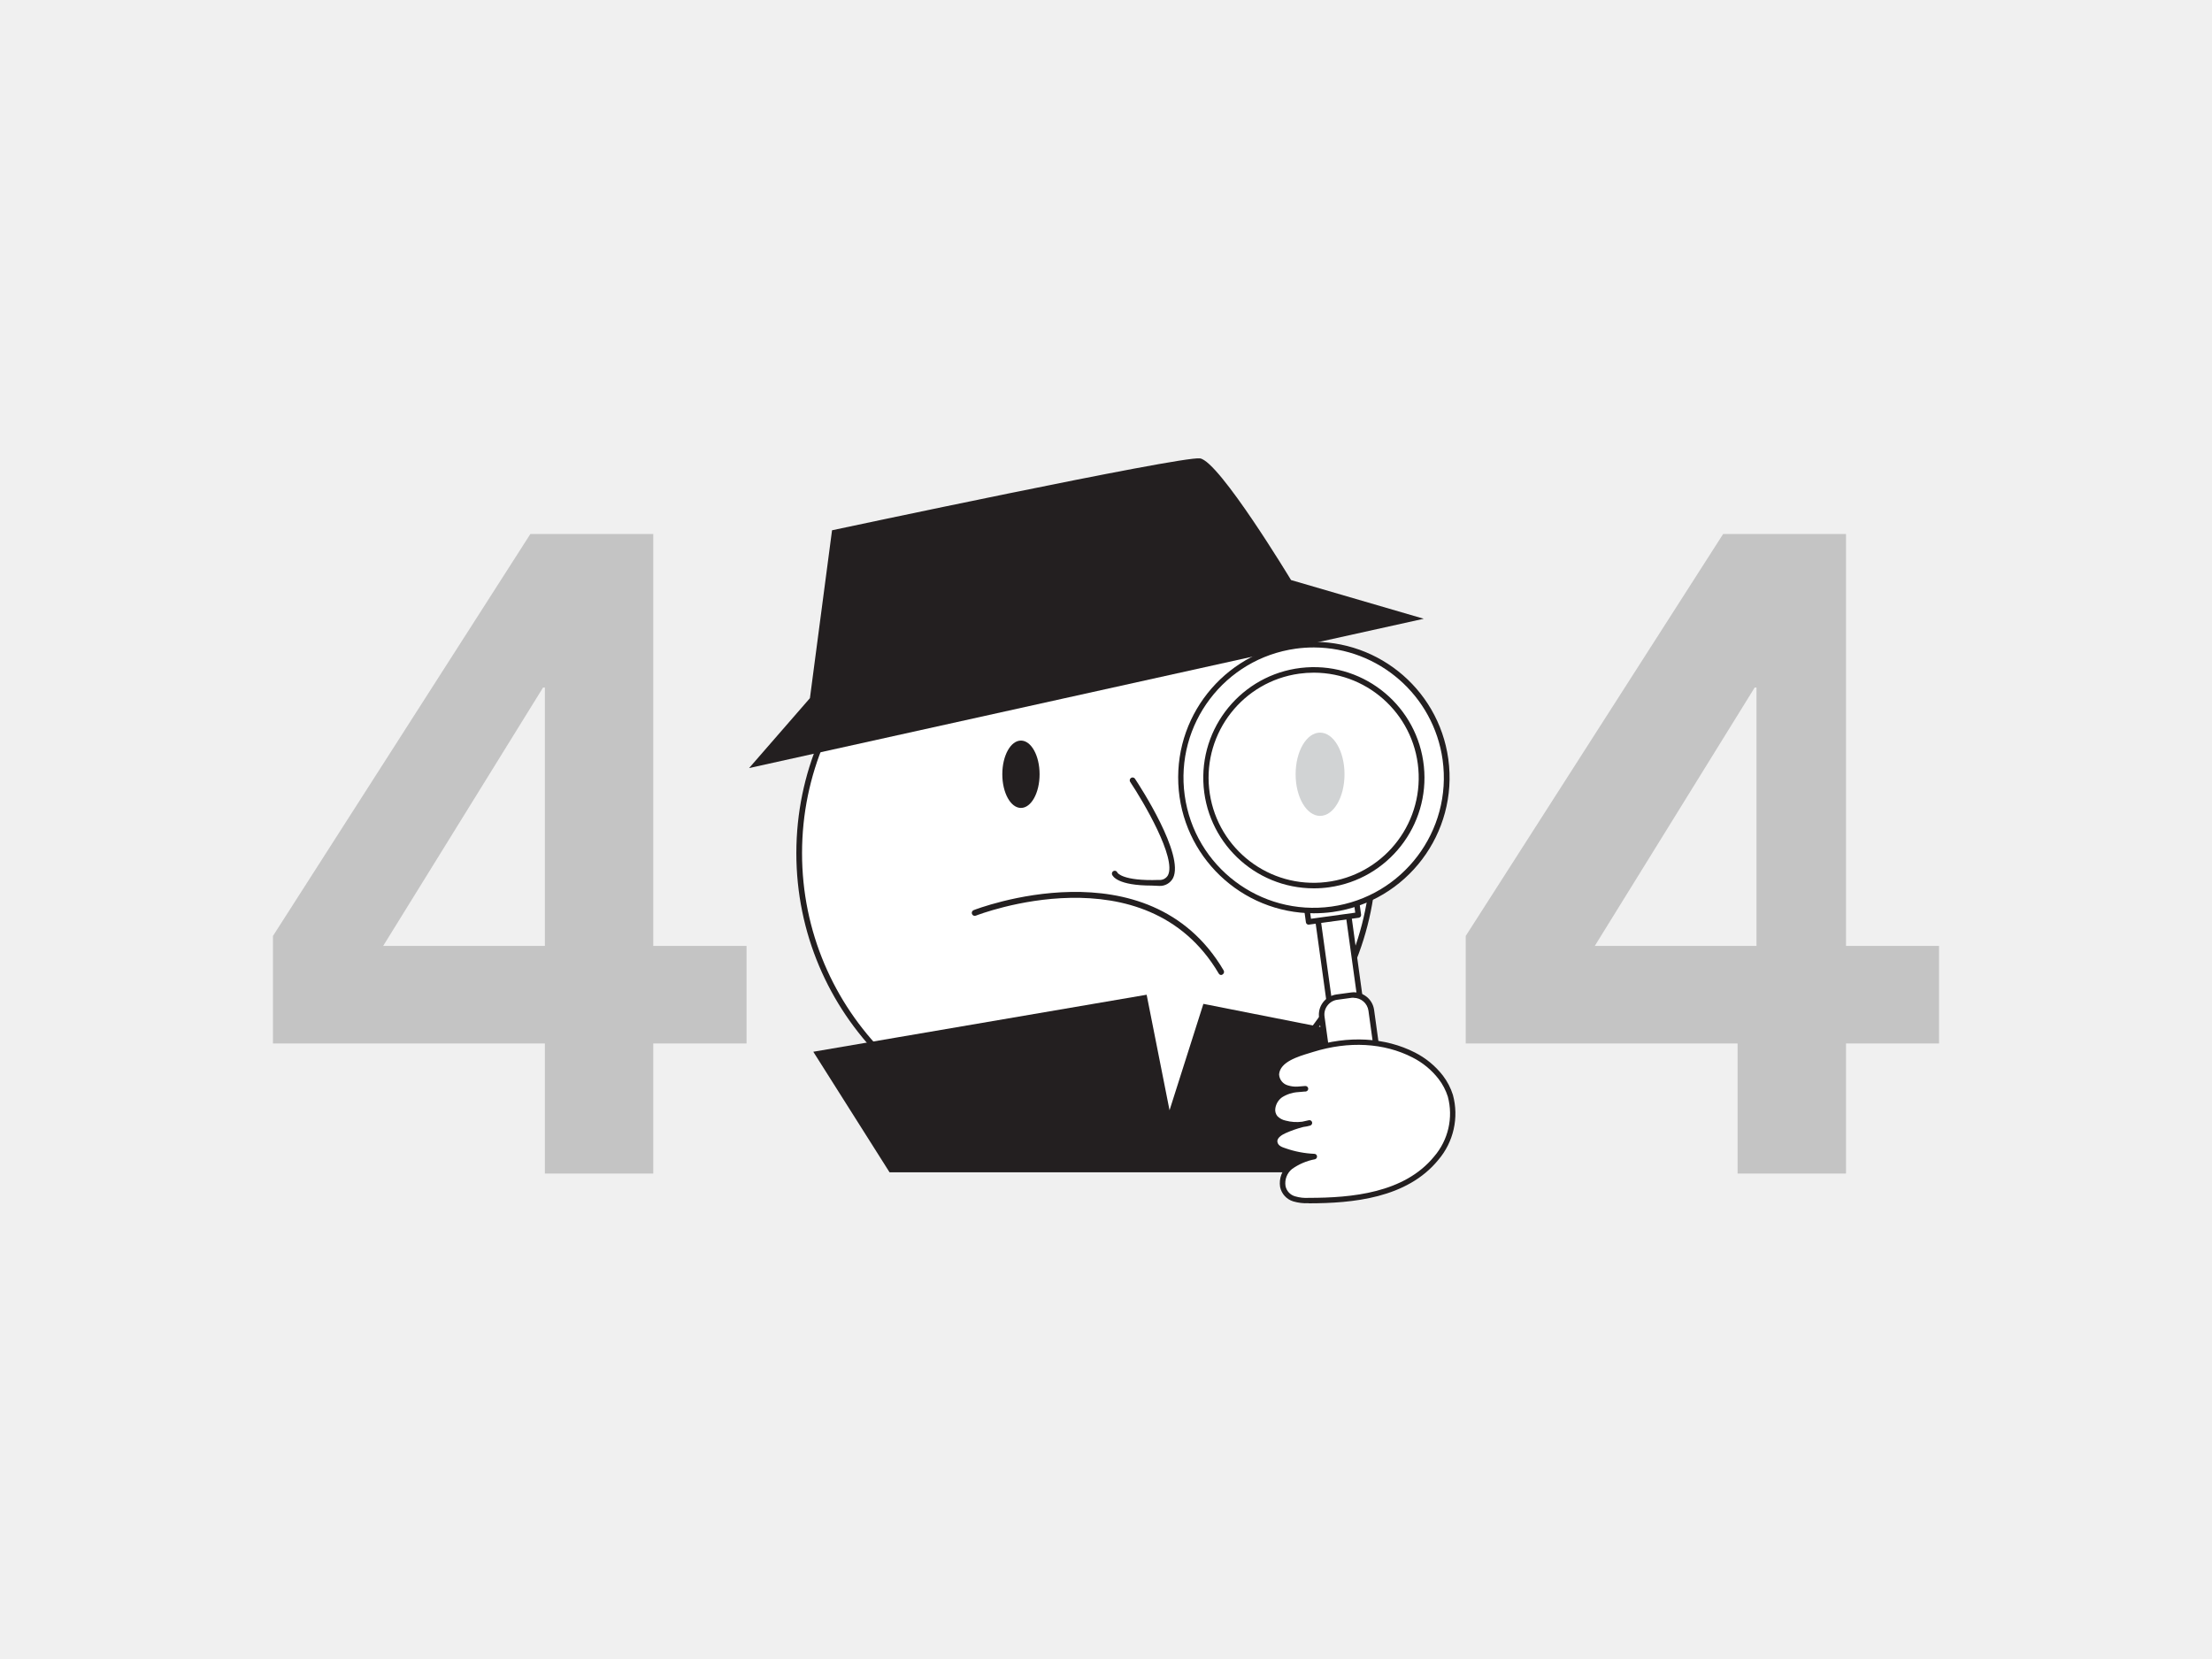
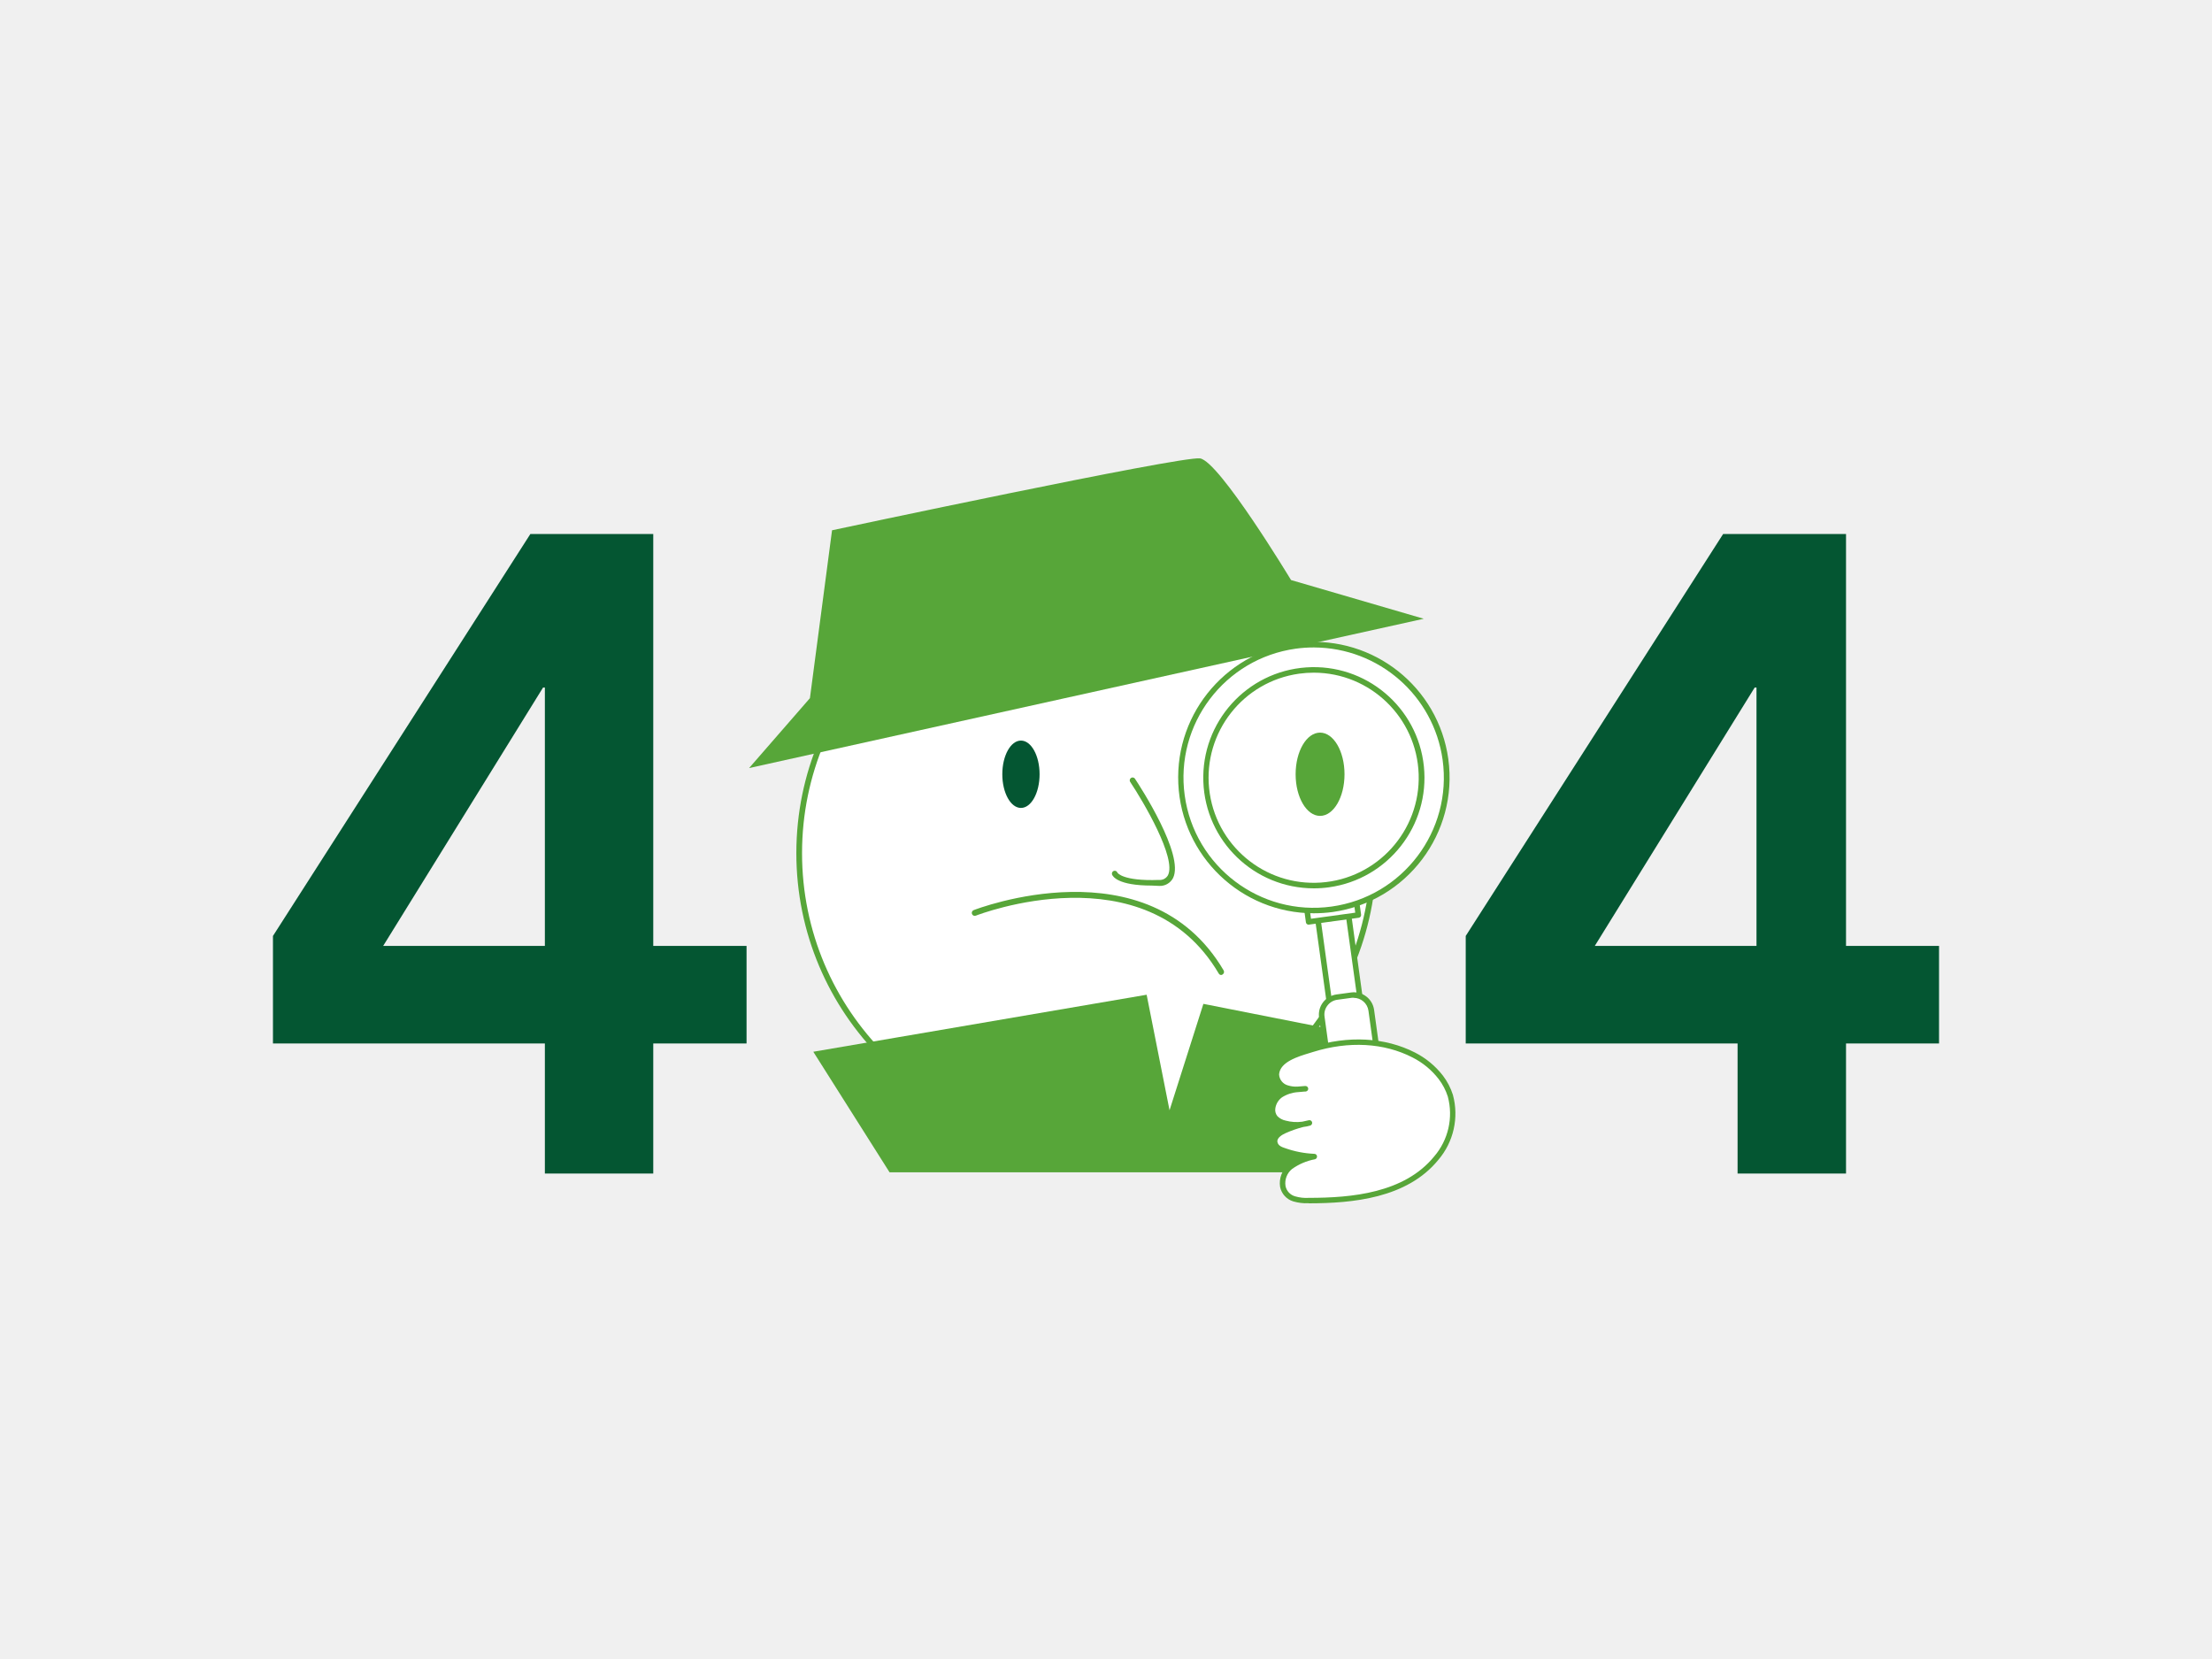
<svg xmlns="http://www.w3.org/2000/svg" viewBox="0 0 400 300">
-   <path d="m98.53 188.69h-49.17v-19.44l46.55-72.69h22.22v74.49h16.87v17.64h-16.87v23.52h-19.6zm0-64.36h-.33l-28.91 46.72h29.24z" fill="rgb(196, 196, 196)" />
-   <path d="m314.21 188.69h-49.16v-19.44l46.55-72.69h22.22v74.49h16.82v17.64h-16.82v23.52h-19.61zm3.42-64.36h-.33l-28.91 46.72h29.24z" fill="rgb(196, 196, 196)" />
-   <path d="m196.48 102.33a51.95 51.95 0 1 0 51.94 52 51.94 51.94 0 0 0 -51.94-52z" fill="#fff" stroke="#231f20" stroke-linecap="round" stroke-linejoin="round" stroke-width="1.03" />
-   <ellipse cx="223.71" cy="137.38" fill="#231f20" rx="2.4" ry="3.57" />
-   <path d="m135.46 138.89 122-27-24-7s-13-21.55-16.47-22-66.53 13-66.53 13l-4 30.36z" fill="#231f20" />
+   <path d="m98.53 188.69h-49.17v-19.44l46.55-72.69h22.22v74.49h16.87v17.64h-16.87v23.52h-19.6zm0-64.36h-.33l-28.91 46.72h29.24z" fill="#045632" />
+   <path d="m314.21 188.69h-49.16v-19.44l46.55-72.69h22.22v74.49h16.82v17.64h-16.82v23.52h-19.61zm3.42-64.36h-.33l-28.91 46.72h29.24z" fill="#045632" />
+   <path d="m196.48 102.33a51.95 51.95 0 1 0 51.94 52 51.94 51.94 0 0 0 -51.94-52z" fill="#fff" stroke="#57A639" stroke-linecap="round" stroke-linejoin="round" stroke-width="1.03" />
+   <ellipse cx="223.71" cy="137.38" fill="#57A639" rx="2.4" ry="3.57" />
+   <path d="m135.46 138.89 122-27-24-7s-13-21.55-16.47-22-66.53 13-66.53 13l-4 30.36z" fill="#57A639" />
  <path d="m176.27 165.1s31-12.39 44.56 10.69" fill="#fff" />
-   <path d="m220.83 176.31a.51.51 0 0 1 -.44-.26c-13.19-22.43-43.63-10.59-43.93-10.47a.52.52 0 0 1 -.39-1c.32-.12 31.57-12.29 45.21 10.91a.53.53 0 0 1 -.18.71.54.54 0 0 1 -.27.11z" fill="#231f20" />
-   <path d="m160.86 211.99-13.79-21.8 60.28-10.31 4.14 20.89 6.12-19.24 30.84 6.09-6.27 24.37z" fill="#231f20" />
+   <path d="m220.83 176.31a.51.51 0 0 1 -.44-.26c-13.19-22.43-43.63-10.59-43.93-10.47a.52.52 0 0 1 -.39-1c.32-.12 31.57-12.29 45.21 10.91a.53.53 0 0 1 -.18.71.54.54 0 0 1 -.27.11z" fill="#57A639" />
+   <path d="m160.86 211.99-13.79-21.8 60.28-10.31 4.14 20.89 6.12-19.24 30.84 6.09-6.27 24.37z" fill="#57A639" />
  <path d="m239.69 164.23h5.61a0 0 0 0 1 0 0v20.94a2.64 2.64 0 0 1 -2.64 2.64h-.33a2.64 2.64 0 0 1 -2.64-2.64v-20.94a0 0 0 0 1 0 0z" fill="#fff" transform="matrix(.9905574 -.1370988 .1370988 .9905574 -21.84 34.9)" />
-   <path d="m243.59 188.25a3.15 3.15 0 0 1 -3.11-2.71l-2.87-20.75a.5.5 0 0 1 .43-.56l5.55-.77a.5.5 0 0 1 .37.1.47.47 0 0 1 .19.33l2.85 20.74a3.12 3.12 0 0 1 -2.68 3.54l-.32.05a3.11 3.11 0 0 1 -.41.03zm-4.92-23.1 2.8 20.25a2.15 2.15 0 0 0 2.41 1.83h.33a2.14 2.14 0 0 0 1.82-2.41l-2.8-20.25z" fill="#231f20" />
+   <path d="m243.59 188.25a3.15 3.15 0 0 1 -3.11-2.71l-2.87-20.75a.5.5 0 0 1 .43-.56l5.55-.77a.5.5 0 0 1 .37.1.47.47 0 0 1 .19.33l2.85 20.74a3.12 3.12 0 0 1 -2.68 3.54l-.32.05a3.11 3.11 0 0 1 -.41.03zm-4.92-23.1 2.8 20.25a2.15 2.15 0 0 0 2.41 1.83h.33a2.14 2.14 0 0 0 1.82-2.41l-2.8-20.25z" fill="#57A639" />
  <path d="m235.19 145.7h9.05v20.48h-9.05z" fill="#fff" transform="matrix(.9905574 -.1370988 .1370988 .9905574 -19.11 34.33)" />
-   <path d="m236.64 167.21a.54.54 0 0 1 -.3-.1.45.45 0 0 1 -.19-.33l-2.81-20.3a.49.49 0 0 1 .09-.37.53.53 0 0 1 .33-.19l9-1.24a.49.49 0 0 1 .56.43l2.81 20.29a.5.5 0 0 1 -.43.56l-9 1.24zm-2.24-20.37 2.67 19.3 8-1.1-2.67-19.3z" fill="#231f20" />
+   <path d="m236.64 167.21a.54.54 0 0 1 -.3-.1.45.45 0 0 1 -.19-.33l-2.81-20.3a.49.49 0 0 1 .09-.37.53.53 0 0 1 .33-.19l9-1.24a.49.49 0 0 1 .56.43l2.81 20.29a.5.5 0 0 1 -.43.56l-9 1.24zm-2.24-20.37 2.67 19.3 8-1.1-2.67-19.3z" fill="#57A639" />
  <rect fill="#fff" height="35.62" rx="3.2" transform="matrix(.9905574 -.1370988 .1370988 .9905574 -24.79 35.51)" width="9.05" x="240.98" y="179.98" />
-   <path d="m246.19 216.14a3.7 3.7 0 0 1 -3.66-3.19l-4-28.95a3.68 3.68 0 0 1 .71-2.74 3.72 3.72 0 0 1 2.44-1.43l2.64-.36a3.69 3.69 0 0 1 4.16 3.15l4 29a3.7 3.7 0 0 1 -3.15 4.16l-2.64.37zm-1.36-35.71a2.31 2.31 0 0 0 -.37 0l-2.64.36a2.67 2.67 0 0 0 -1.78 1.05 2.63 2.63 0 0 0 -.52 2l4 29a2.71 2.71 0 0 0 3 2.3l2.64-.37a2.7 2.7 0 0 0 2.3-3l-4-29a2.7 2.7 0 0 0 -2.66-2.33z" fill="#231f20" />
+   <path d="m246.19 216.14a3.7 3.7 0 0 1 -3.66-3.19l-4-28.95a3.68 3.68 0 0 1 .71-2.74 3.72 3.72 0 0 1 2.44-1.43l2.64-.36a3.69 3.69 0 0 1 4.16 3.15l4 29a3.7 3.7 0 0 1 -3.15 4.16l-2.64.37zm-1.36-35.71a2.31 2.31 0 0 0 -.37 0l-2.64.36a2.67 2.67 0 0 0 -1.78 1.05 2.63 2.63 0 0 0 -.52 2l4 29a2.71 2.71 0 0 0 3 2.3l2.64-.37a2.7 2.7 0 0 0 2.3-3l-4-29a2.7 2.7 0 0 0 -2.66-2.33z" fill="#57A639 " />
  <circle cx="237.6" cy="140.62" fill="#fff" r="24.03" />
-   <path d="m237.58 165.15a24.54 24.54 0 1 1 24.32-27.9 24.57 24.57 0 0 1 -20.9 27.67 25.71 25.71 0 0 1 -3.42.23zm0-48.07a23.77 23.77 0 0 0 -3.25.22 23.54 23.54 0 1 0 26.54 20.09 23.58 23.58 0 0 0 -23.25-20.31z" fill="#231f20" />
+   <path d="m237.58 165.15a24.54 24.54 0 1 1 24.32-27.9 24.57 24.57 0 0 1 -20.9 27.67 25.71 25.71 0 0 1 -3.42.23zm0-48.07a23.77 23.77 0 0 0 -3.25.22 23.54 23.54 0 1 0 26.54 20.09 23.58 23.58 0 0 0 -23.25-20.31z" fill="#57A639 " />
  <circle cx="237.6" cy="140.62" fill="#fff" r="19.52" />
-   <path d="m237.59 160.64a20 20 0 1 1 2.75-.19 19.66 19.66 0 0 1 -2.75.19zm0-39a19.78 19.78 0 0 0 -2.65.18 19 19 0 1 0 2.65-.18z" fill="#231f20" />
+   <path d="m237.59 160.64a20 20 0 1 1 2.75-.19 19.66 19.66 0 0 1 -2.75.19zm0-39a19.78 19.78 0 0 0 -2.65.18 19 19 0 1 0 2.65-.18z" fill="#57A639 " />
  <path d="m260.55 194.79a14.57 14.57 0 0 0 -4.9-4c-5.73-3-12.3-2.9-18.33-1-2.14.68-6.29 1.65-6.51 4.49a2.64 2.64 0 0 0 1.91 2.5 7.86 7.86 0 0 0 3.35.13 8.65 8.65 0 0 0 -4.53 1.14c-1.29.91-2 2.9-.94 4.11a3.39 3.39 0 0 0 1.75 1 8 8 0 0 0 4.45-.06 20.74 20.74 0 0 0 -4.55 1.43c-.88.39-1.86 1.08-1.76 2s1 1.34 1.82 1.62a18.75 18.75 0 0 0 5.35 1 10.54 10.54 0 0 0 -4.35 1.87c-2 1.68-2 4.87.71 5.78a8 8 0 0 0 2.68.31c8 0 17.58-1 23-7.66a12.43 12.43 0 0 0 2.56-11.31 10.84 10.84 0 0 0 -1.71-3.35z" fill="#fff" />
-   <path d="m236.64 217.58a8.43 8.43 0 0 1 -2.78-.33 3.45 3.45 0 0 1 -2.38-2.63 4.36 4.36 0 0 1 1.5-4 7.46 7.46 0 0 1 2.16-1.25 18.61 18.61 0 0 1 -3-.77c-1.33-.46-2-1.14-2.15-2s.62-1.9 2-2.55l.71-.3a5.29 5.29 0 0 1 -.54-.13 3.77 3.77 0 0 1 -2-1.14 2.76 2.76 0 0 1 -.59-2.16 4 4 0 0 1 1.62-2.67 4.88 4.88 0 0 1 1-.54 3.07 3.07 0 0 1 -1.91-2.87c.23-2.92 3.84-4 6.22-4.73l.64-.19c6.68-2.11 13.33-1.74 18.71 1a15 15 0 0 1 5.07 4.18 11.47 11.47 0 0 1 1.81 3.48 12.89 12.89 0 0 1 -2.65 11.78c-5.67 6.93-15.49 7.83-23.41 7.84zm-.95-13.79a19.74 19.74 0 0 0 -3.24 1.13c-.47.21-1.54.78-1.46 1.52s.84 1 1.48 1.21a18.11 18.11 0 0 0 5.21 1 .49.49 0 0 1 .48.44.5.5 0 0 1 -.37.54 10.4 10.4 0 0 0 -4.16 1.77 3.31 3.31 0 0 0 -1.17 3.06 2.44 2.44 0 0 0 1.72 1.87 7.2 7.2 0 0 0 2.51.28c7.71 0 17.24-.86 22.64-7.47a11.9 11.9 0 0 0 2.48-10.85 10.48 10.48 0 0 0 -1.66-3.17 13.88 13.88 0 0 0 -4.73-3.9c-5.15-2.65-11.52-3-17.95-1l-.65.2c-2.12.64-5.34 1.61-5.52 3.85a2.17 2.17 0 0 0 1.58 2 4.85 4.85 0 0 0 1.79.22c.47-.05.93-.08 1.37-.11a.52.52 0 0 1 .53.46.51.51 0 0 1 -.45.54c-.45 0-.92.1-1.4.11a6.15 6.15 0 0 0 -2.89.94 3 3 0 0 0 -1.21 2 1.79 1.79 0 0 0 .36 1.39 2.91 2.91 0 0 0 1.5.82 7.68 7.68 0 0 0 3 .2c.4-.1.81-.19 1.21-.27a.5.5 0 0 1 .58.37.51.51 0 0 1 -.34.6 7.66 7.66 0 0 1 -1.24.25z" fill="#231f20" />
+   <path d="m236.64 217.58a8.43 8.43 0 0 1 -2.78-.33 3.45 3.45 0 0 1 -2.38-2.63 4.36 4.36 0 0 1 1.5-4 7.46 7.46 0 0 1 2.16-1.25 18.61 18.61 0 0 1 -3-.77c-1.33-.46-2-1.14-2.15-2s.62-1.9 2-2.55l.71-.3a5.29 5.29 0 0 1 -.54-.13 3.77 3.77 0 0 1 -2-1.14 2.76 2.76 0 0 1 -.59-2.16 4 4 0 0 1 1.62-2.67 4.88 4.88 0 0 1 1-.54 3.07 3.07 0 0 1 -1.91-2.87c.23-2.92 3.84-4 6.22-4.73l.64-.19c6.68-2.11 13.33-1.74 18.71 1a15 15 0 0 1 5.07 4.18 11.47 11.47 0 0 1 1.81 3.48 12.89 12.89 0 0 1 -2.65 11.78c-5.67 6.93-15.49 7.83-23.41 7.84zm-.95-13.79a19.74 19.74 0 0 0 -3.24 1.13c-.47.21-1.54.78-1.46 1.52s.84 1 1.48 1.21a18.11 18.11 0 0 0 5.21 1 .49.49 0 0 1 .48.44.5.5 0 0 1 -.37.54 10.4 10.4 0 0 0 -4.16 1.77 3.31 3.31 0 0 0 -1.17 3.06 2.44 2.44 0 0 0 1.72 1.87 7.2 7.2 0 0 0 2.51.28c7.71 0 17.24-.86 22.64-7.47a11.9 11.9 0 0 0 2.48-10.85 10.48 10.48 0 0 0 -1.66-3.17 13.88 13.88 0 0 0 -4.73-3.9c-5.15-2.65-11.52-3-17.95-1l-.65.2c-2.12.64-5.34 1.61-5.52 3.85a2.17 2.17 0 0 0 1.58 2 4.85 4.85 0 0 0 1.79.22c.47-.05.93-.08 1.37-.11a.52.52 0 0 1 .53.46.51.51 0 0 1 -.45.54c-.45 0-.92.1-1.4.11a6.15 6.15 0 0 0 -2.89.94 3 3 0 0 0 -1.21 2 1.79 1.79 0 0 0 .36 1.39 2.91 2.91 0 0 0 1.5.82 7.68 7.68 0 0 0 3 .2c.4-.1.81-.19 1.21-.27a.5.5 0 0 1 .58.37.51.51 0 0 1 -.34.6 7.66 7.66 0 0 1 -1.24.25z" fill="#57A639" />
  <path d="m204.79 141s12.18 18.3 4.81 18.56-8-1.67-8-1.67" fill="#fff" />
-   <path d="m208.28 160.14c-6.18 0-7.07-1.69-7.19-2a.53.53 0 0 1 .33-.66.52.52 0 0 1 .65.33s.9 1.55 7.51 1.31a1.69 1.69 0 0 0 1.62-.84c1.58-3.07-4.4-13.25-6.84-16.91a.52.52 0 0 1 .86-.58c.93 1.4 9 13.8 6.9 18a2.68 2.68 0 0 1 -2.5 1.41z" fill="#231f20" />
-   <ellipse cx="238.71" cy="140.01" fill="#d1d3d4" rx="4.42" ry="7.53" />
-   <ellipse cx="184.62" cy="140.01" fill="#231f20" rx="3.37" ry="6.09" />
+   <path d="m208.28 160.14c-6.18 0-7.07-1.69-7.19-2a.53.53 0 0 1 .33-.66.52.52 0 0 1 .65.33s.9 1.55 7.51 1.31a1.69 1.69 0 0 0 1.62-.84c1.58-3.07-4.4-13.25-6.84-16.91a.52.52 0 0 1 .86-.58c.93 1.4 9 13.8 6.9 18a2.68 2.68 0 0 1 -2.5 1.41z" fill="#57A639" />
+   <ellipse cx="238.71" cy="140.01" fill="#57A639" rx="4.42" ry="7.53" />
+   <ellipse cx="184.62" cy="140.01" fill="#045632" rx="3.37" ry="6.09" />
</svg>
